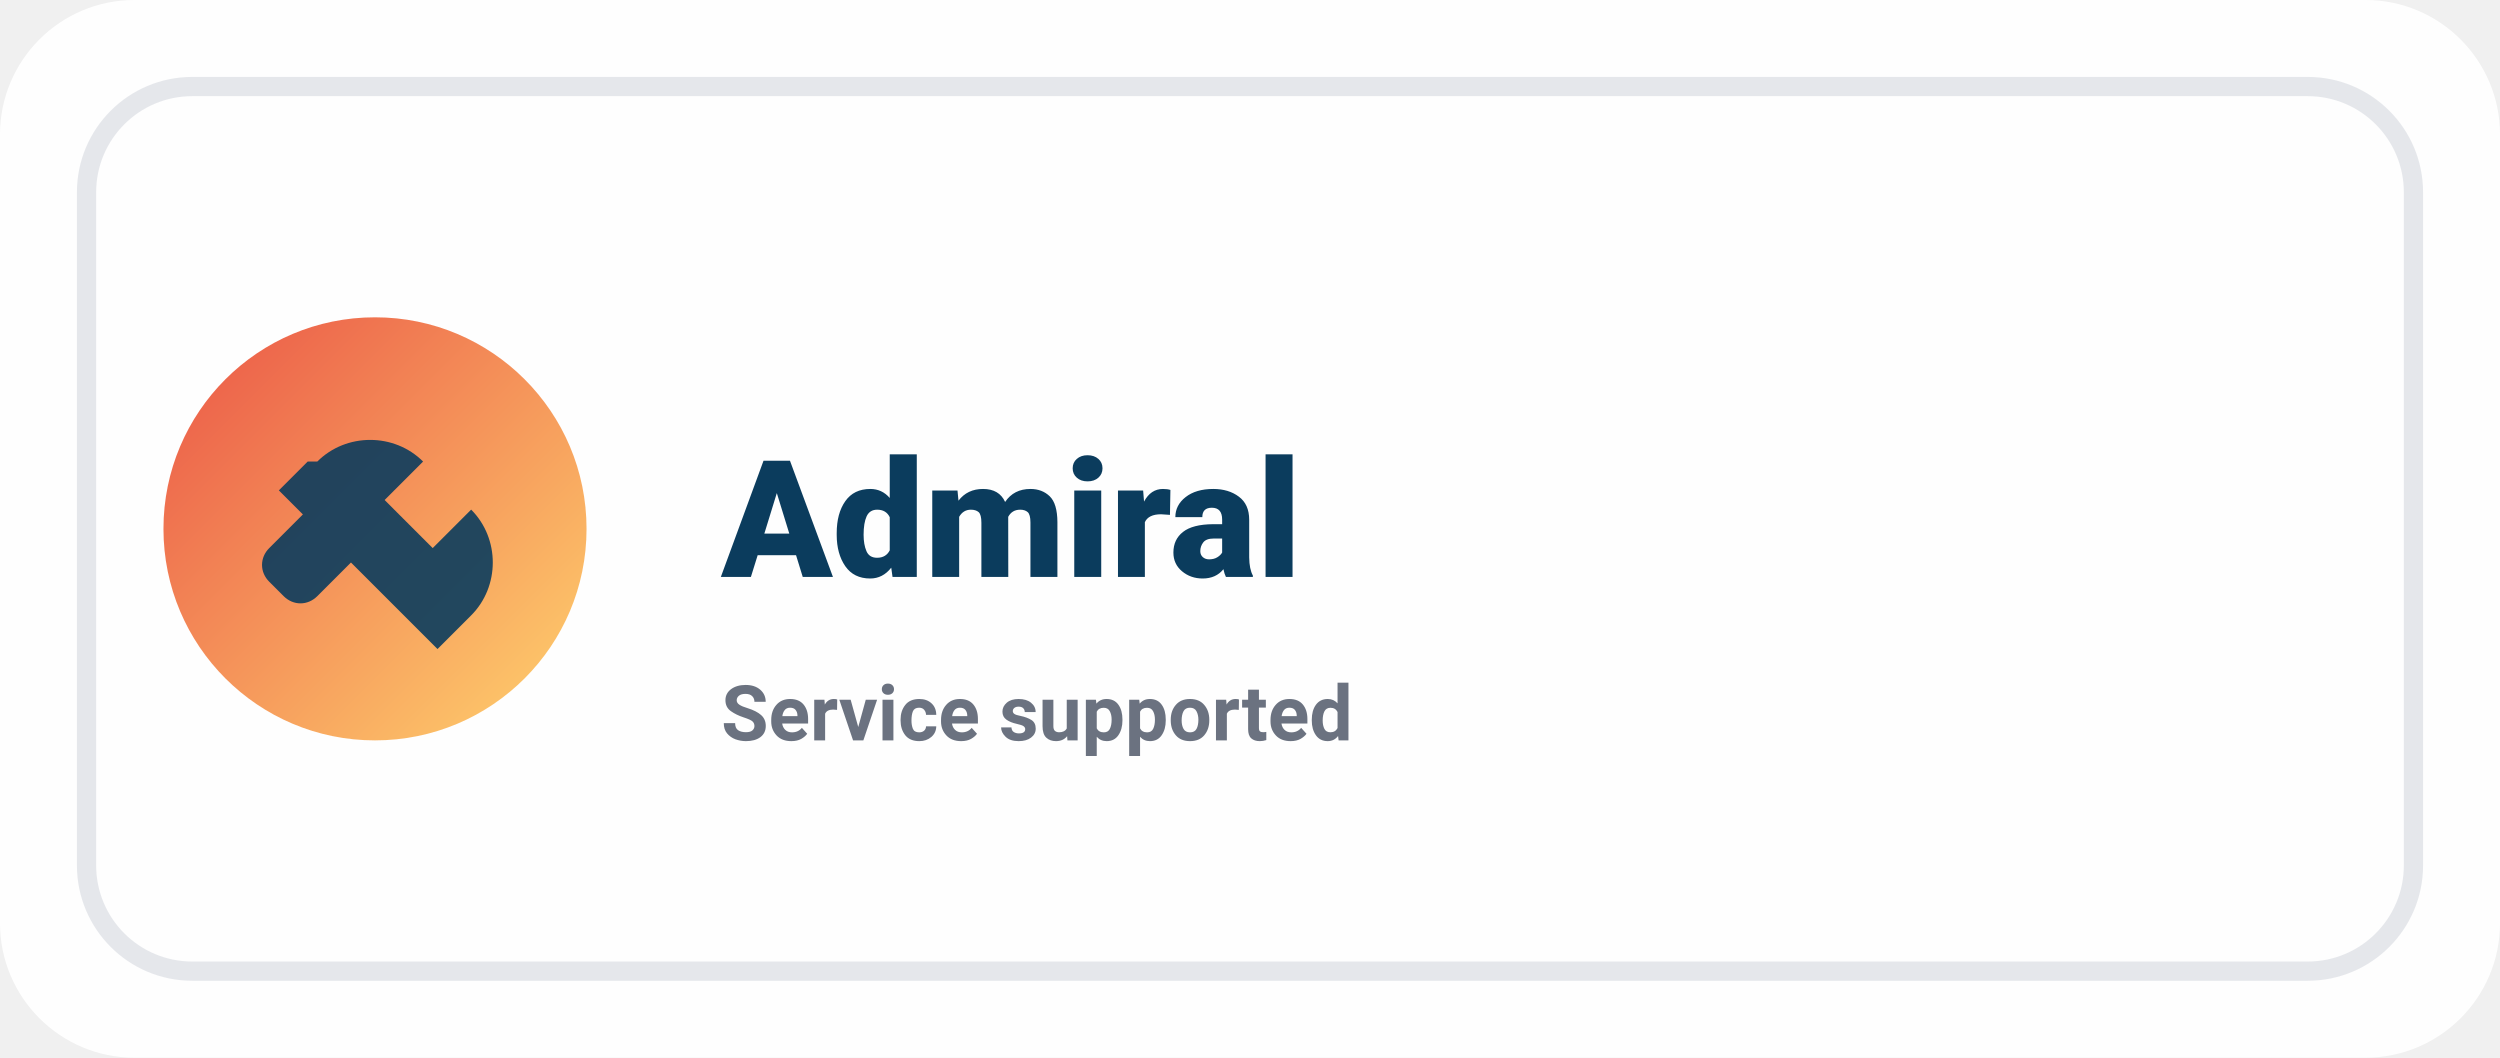
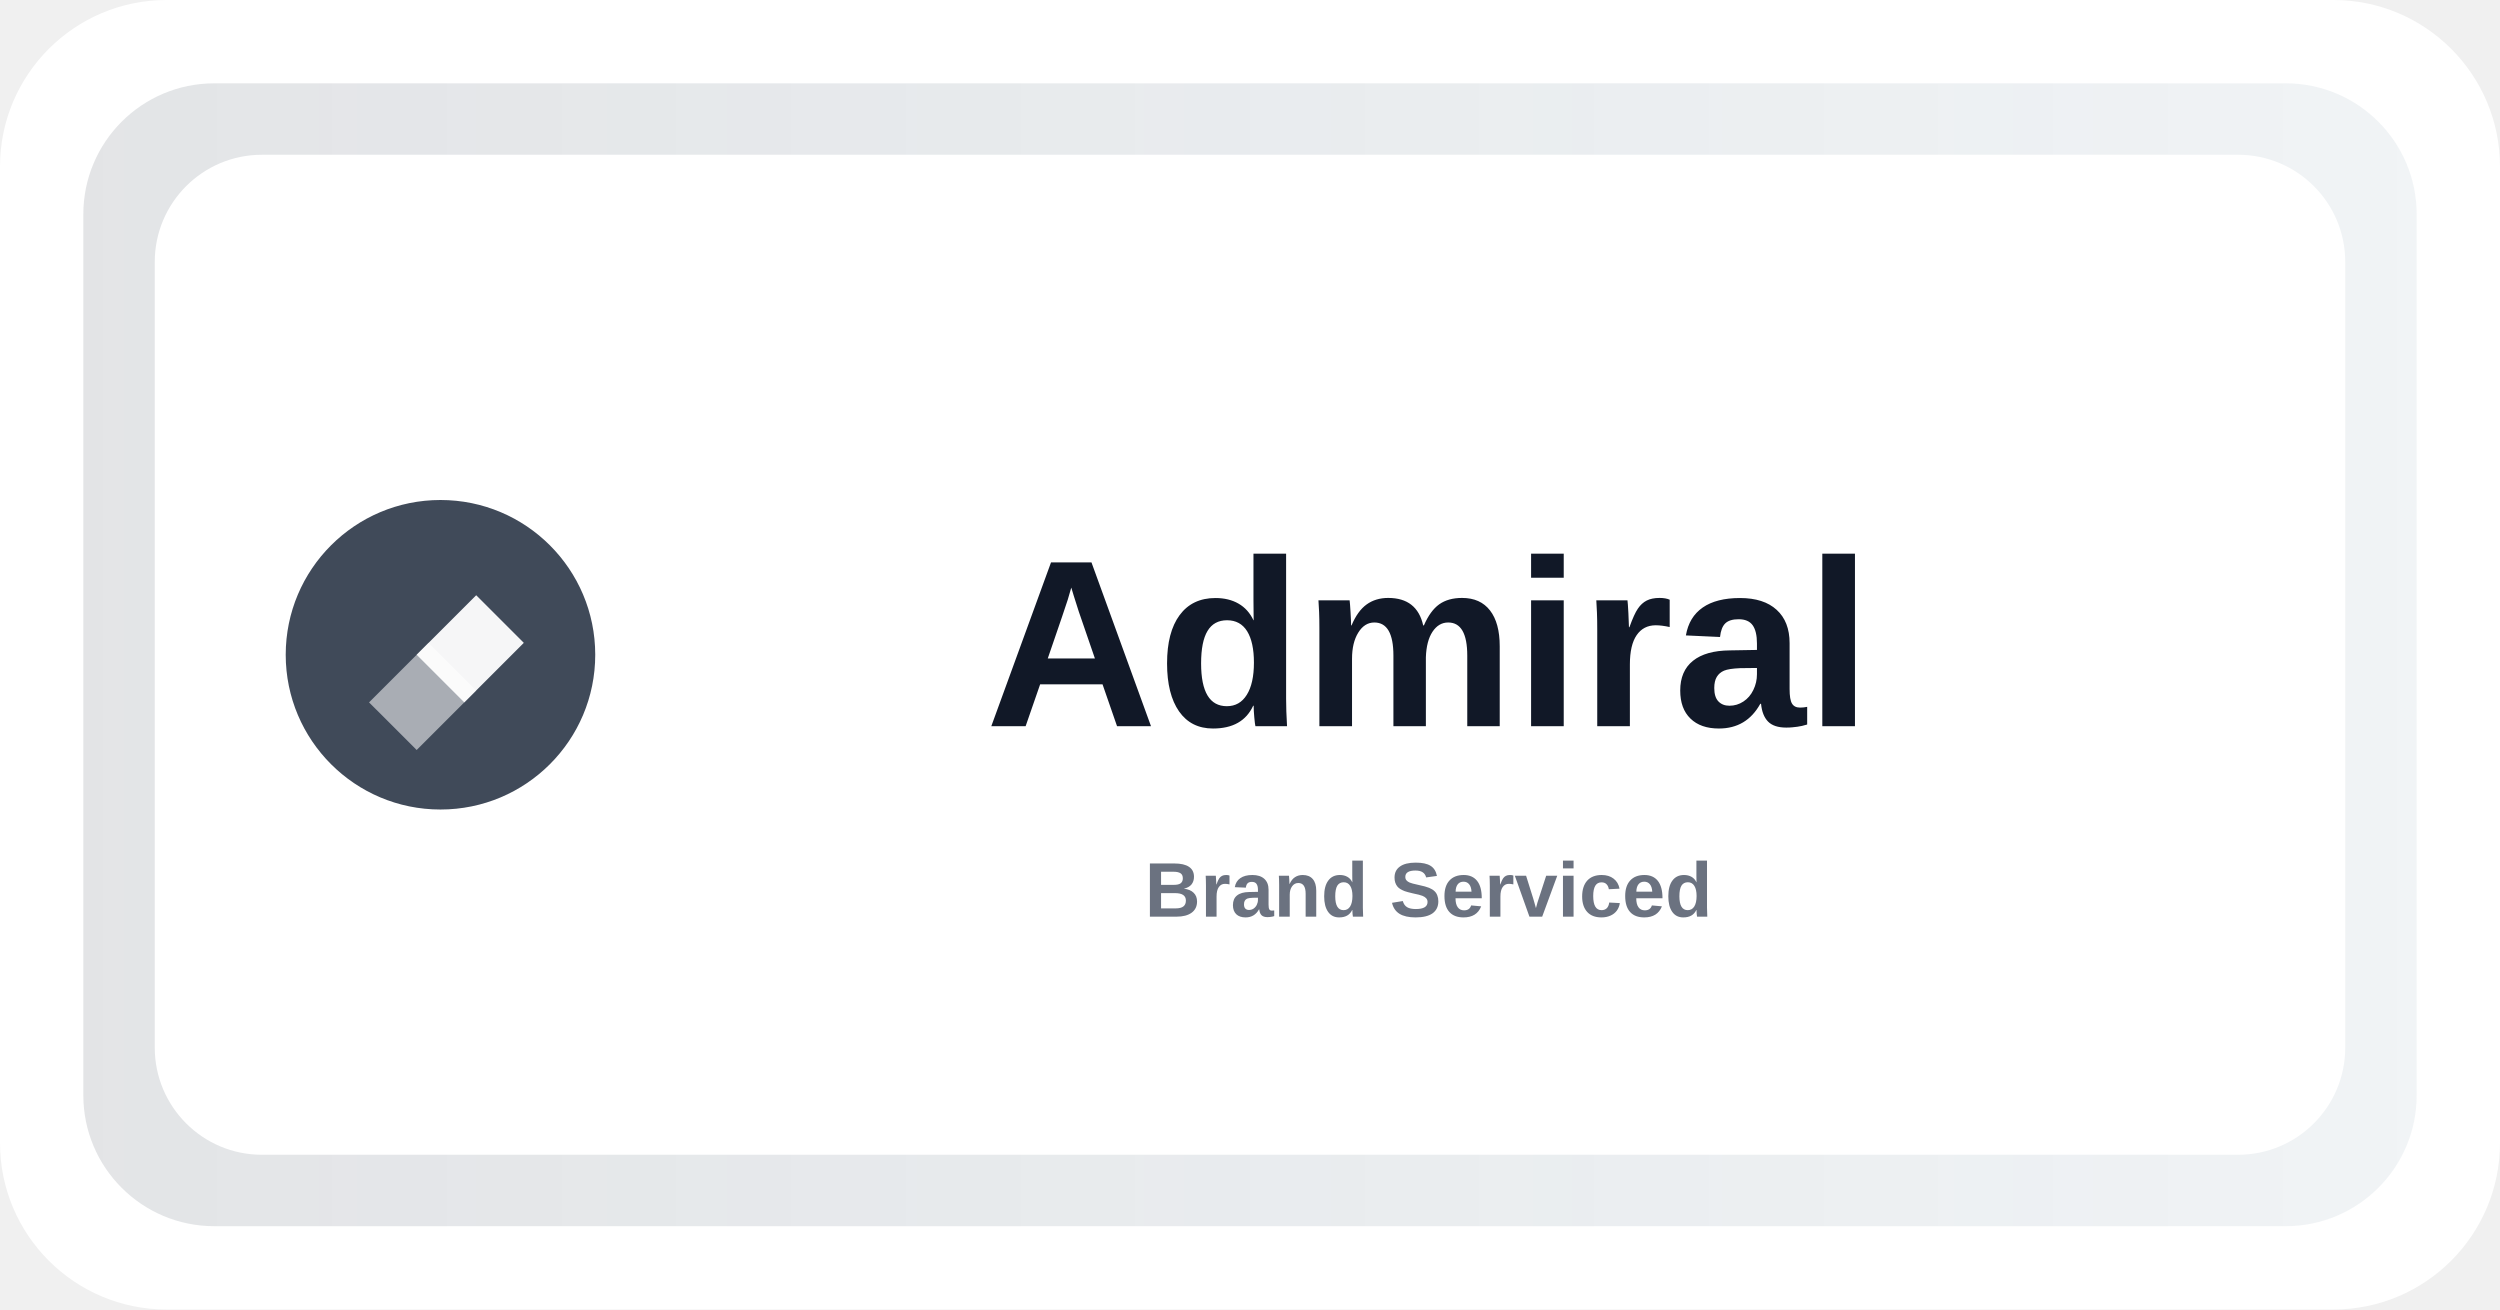
- <svg xmlns="http://www.w3.org/2000/svg" viewBox="0 0 520 220" role="img" aria-label="Admiral">
+ <svg xmlns="http://www.w3.org/2000/svg" width="420" height="220" viewBox="0 0 420 220" role="img" aria-label="Admiral brand">
  <defs>
-     <linearGradient id="g" x1="0" x2="1" y1="0" y2="1">
-       <stop offset="0" stop-color="#e94b3c" stop-opacity="0.95" />
-       <stop offset="1" stop-color="#ffd166" stop-opacity="0.95" />
+     <linearGradient id="bg" x1="0" x2="1">
+       <stop offset="0" stop-color="#374151" stop-opacity=".14" />
+       <stop offset="1" stop-color="#0b3c5d" stop-opacity=".06" />
    </linearGradient>
  </defs>
-   <rect width="520" height="220" rx="28" fill="#ffffff" opacity="0.96" />
-   <rect x="18" y="18" width="484" height="184" rx="22" fill="none" stroke="#e5e7eb" stroke-width="4" />
-   <circle cx="78" cy="110" r="44" fill="url(#g)" />
-   <path d="M66 96c6-6 16-6 22 0l-8 8 10 10 8-8c6 6 6 16 0 22l-7 7-18-18-7 7c-2 2-5 2-7 0l-3-3c-2-2-2-5 0-7l7-7-5-5 6-6z" fill="#0b3c5d" opacity="0.9" />
-   <text x="150" y="120" font-family="system-ui,Segoe UI,Roboto,Arial" font-size="34" fill="#0b3c5d" font-weight="900">Admiral</text>
-   <text x="150" y="154" font-family="system-ui,Segoe UI,Roboto,Arial" font-size="16" fill="#6b7280" font-weight="650">Service supported</text>
+   <rect width="420" height="220" rx="28" fill="#ffffff" />
+   <rect x="14" y="14" width="392" height="192" rx="22" fill="url(#bg)" />
+   <rect x="26" y="26" width="368" height="168" rx="18" fill="#ffffff" />
+   <circle cx="74" cy="110" r="26" fill="#374151" opacity=".95" />
+   <path d="M70 110l10-10 8 8-10 10z" fill="#ffffff" opacity=".95" />
+   <path d="M62 118l10-10 8 8-10 10z" fill="#ffffff" opacity=".55" />
+   <text x="240" y="122" text-anchor="middle" font-family="Arial, Helvetica, sans-serif" font-size="40" font-weight="900" fill="#111827">Admiral</text>
+   <text x="240" y="154" text-anchor="middle" font-family="Arial, Helvetica, sans-serif" font-size="13" font-weight="700" fill="#6b7280">Brand Serviced</text>
</svg>
